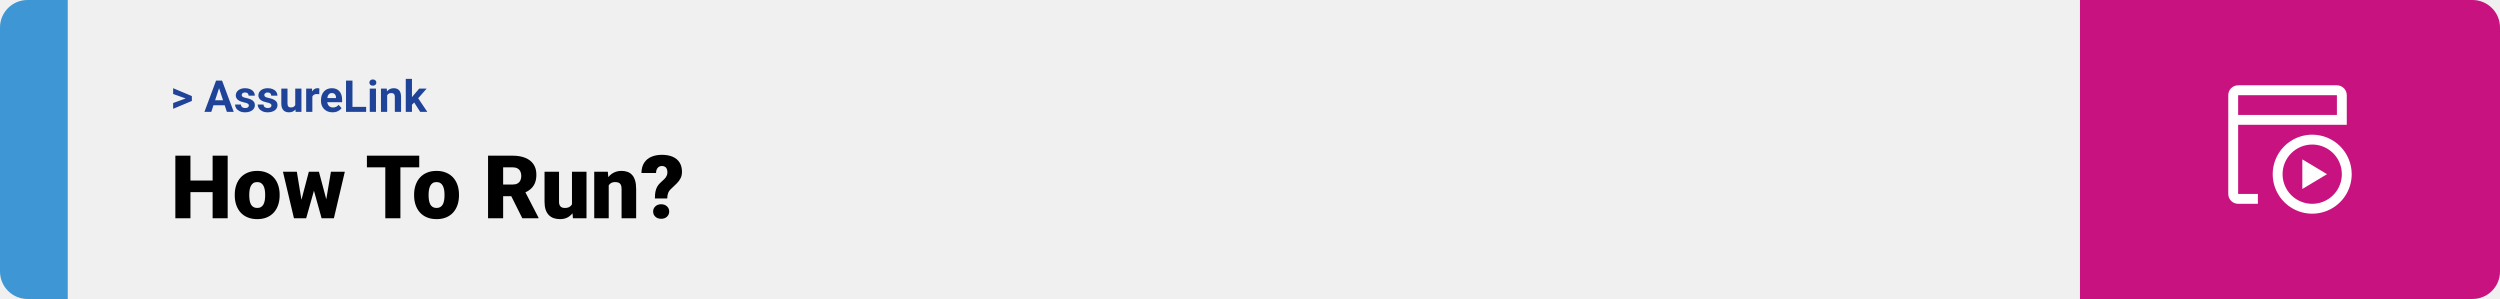
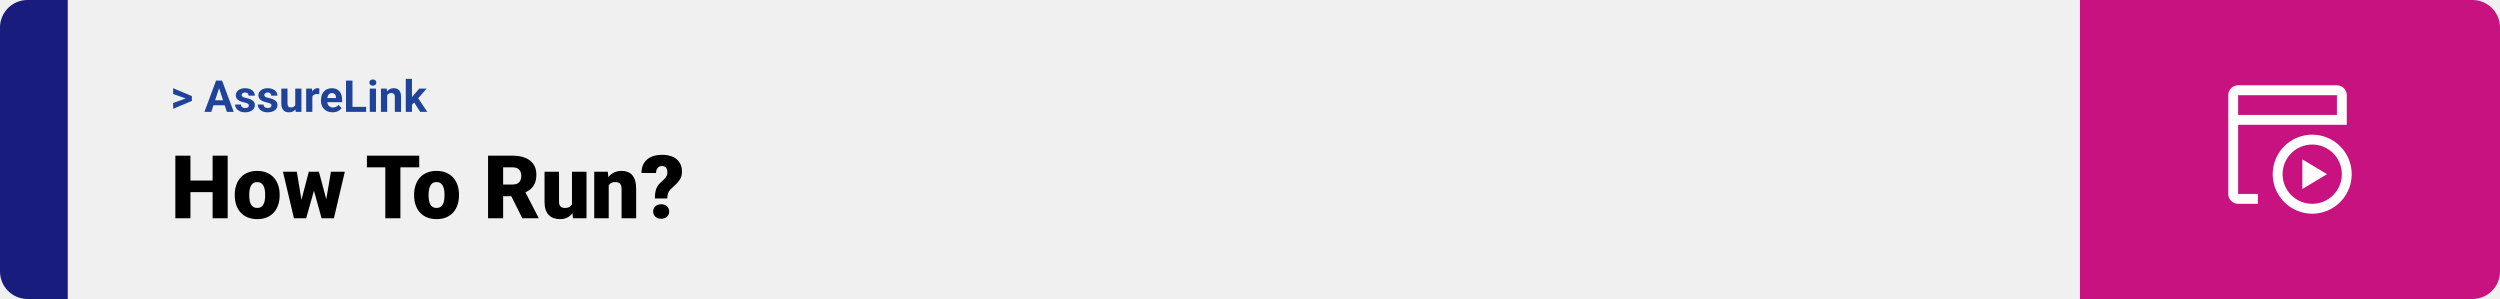
<svg xmlns="http://www.w3.org/2000/svg" width="1363" height="163" viewBox="0 0 1363 163" fill="none">
-   <path d="M0 15C0 6.716 6.716 0 15 0H37V163H15C6.716 163 0 156.284 0 148V15Z" fill="#3E96D4" />
+   <path d="M0 15C0 6.716 6.716 0 15 0H37V163H15C6.716 163 0 156.284 0 148V15Z" fill="#181C7D" />
  <rect width="1097" height="163" transform="translate(37)" fill="#F0F0F0" />
  <path d="M101.906 53.922L94.394 51.238V48.086L104.602 52.375V54.637L101.906 53.922ZM94.394 56.172L101.918 53.43L104.602 52.785V55.035L94.394 59.324V56.172ZM119.836 46.855L115.195 61H111.457L117.797 43.938H120.176L119.836 46.855ZM123.691 61L119.039 46.855L118.664 43.938H121.066L127.441 61H123.691ZM123.48 54.648V57.402H114.469V54.648H123.48ZM135.668 57.496C135.668 57.254 135.598 57.035 135.457 56.84C135.316 56.645 135.055 56.465 134.672 56.301C134.297 56.129 133.754 55.973 133.043 55.832C132.402 55.691 131.805 55.516 131.25 55.305C130.703 55.086 130.227 54.824 129.82 54.52C129.422 54.215 129.109 53.855 128.883 53.441C128.656 53.02 128.543 52.539 128.543 52C128.543 51.469 128.656 50.969 128.883 50.5C129.117 50.031 129.449 49.617 129.879 49.258C130.316 48.891 130.848 48.605 131.473 48.402C132.105 48.191 132.816 48.086 133.605 48.086C134.707 48.086 135.652 48.262 136.441 48.613C137.238 48.965 137.848 49.449 138.27 50.066C138.699 50.676 138.914 51.371 138.914 52.152H135.539C135.539 51.824 135.469 51.531 135.328 51.273C135.195 51.008 134.984 50.801 134.695 50.652C134.414 50.496 134.047 50.418 133.594 50.418C133.219 50.418 132.895 50.484 132.621 50.617C132.348 50.742 132.137 50.914 131.988 51.133C131.848 51.344 131.777 51.578 131.777 51.836C131.777 52.031 131.816 52.207 131.895 52.363C131.98 52.512 132.117 52.648 132.305 52.773C132.492 52.898 132.734 53.016 133.031 53.125C133.336 53.227 133.711 53.32 134.156 53.406C135.07 53.594 135.887 53.84 136.605 54.145C137.324 54.441 137.895 54.848 138.316 55.363C138.738 55.871 138.949 56.539 138.949 57.367C138.949 57.93 138.824 58.445 138.574 58.914C138.324 59.383 137.965 59.793 137.496 60.145C137.027 60.488 136.465 60.758 135.809 60.953C135.16 61.141 134.43 61.234 133.617 61.234C132.438 61.234 131.438 61.023 130.617 60.602C129.805 60.18 129.188 59.645 128.766 58.996C128.352 58.34 128.145 57.668 128.145 56.98H131.344C131.359 57.441 131.477 57.812 131.695 58.094C131.922 58.375 132.207 58.578 132.551 58.703C132.902 58.828 133.281 58.891 133.688 58.891C134.125 58.891 134.488 58.832 134.777 58.715C135.066 58.59 135.285 58.426 135.434 58.223C135.59 58.012 135.668 57.77 135.668 57.496ZM147.996 57.496C147.996 57.254 147.926 57.035 147.785 56.84C147.645 56.645 147.383 56.465 147 56.301C146.625 56.129 146.082 55.973 145.371 55.832C144.73 55.691 144.133 55.516 143.578 55.305C143.031 55.086 142.555 54.824 142.148 54.52C141.75 54.215 141.438 53.855 141.211 53.441C140.984 53.02 140.871 52.539 140.871 52C140.871 51.469 140.984 50.969 141.211 50.5C141.445 50.031 141.777 49.617 142.207 49.258C142.645 48.891 143.176 48.605 143.801 48.402C144.434 48.191 145.145 48.086 145.934 48.086C147.035 48.086 147.98 48.262 148.77 48.613C149.566 48.965 150.176 49.449 150.598 50.066C151.027 50.676 151.242 51.371 151.242 52.152H147.867C147.867 51.824 147.797 51.531 147.656 51.273C147.523 51.008 147.312 50.801 147.023 50.652C146.742 50.496 146.375 50.418 145.922 50.418C145.547 50.418 145.223 50.484 144.949 50.617C144.676 50.742 144.465 50.914 144.316 51.133C144.176 51.344 144.105 51.578 144.105 51.836C144.105 52.031 144.145 52.207 144.223 52.363C144.309 52.512 144.445 52.648 144.633 52.773C144.82 52.898 145.062 53.016 145.359 53.125C145.664 53.227 146.039 53.32 146.484 53.406C147.398 53.594 148.215 53.84 148.934 54.145C149.652 54.441 150.223 54.848 150.645 55.363C151.066 55.871 151.277 56.539 151.277 57.367C151.277 57.93 151.152 58.445 150.902 58.914C150.652 59.383 150.293 59.793 149.824 60.145C149.355 60.488 148.793 60.758 148.137 60.953C147.488 61.141 146.758 61.234 145.945 61.234C144.766 61.234 143.766 61.023 142.945 60.602C142.133 60.18 141.516 59.645 141.094 58.996C140.68 58.34 140.473 57.668 140.473 56.98H143.672C143.688 57.441 143.805 57.812 144.023 58.094C144.25 58.375 144.535 58.578 144.879 58.703C145.23 58.828 145.609 58.891 146.016 58.891C146.453 58.891 146.816 58.832 147.105 58.715C147.395 58.59 147.613 58.426 147.762 58.223C147.918 58.012 147.996 57.77 147.996 57.496ZM160.969 57.965V48.32H164.344V61H161.168L160.969 57.965ZM161.344 55.363L162.34 55.34C162.34 56.184 162.242 56.969 162.047 57.695C161.852 58.414 161.559 59.039 161.168 59.57C160.777 60.094 160.285 60.504 159.691 60.801C159.098 61.09 158.398 61.234 157.594 61.234C156.977 61.234 156.406 61.148 155.883 60.977C155.367 60.797 154.922 60.52 154.547 60.145C154.18 59.762 153.891 59.273 153.68 58.68C153.477 58.078 153.375 57.355 153.375 56.512V48.32H156.75V56.535C156.75 56.91 156.793 57.227 156.879 57.484C156.973 57.742 157.102 57.953 157.266 58.117C157.43 58.281 157.621 58.398 157.84 58.469C158.066 58.539 158.316 58.574 158.59 58.574C159.285 58.574 159.832 58.434 160.23 58.152C160.637 57.871 160.922 57.488 161.086 57.004C161.258 56.512 161.344 55.965 161.344 55.363ZM170.297 51.086V61H166.922V48.32H170.098L170.297 51.086ZM174.117 48.238L174.059 51.367C173.895 51.344 173.695 51.324 173.461 51.309C173.234 51.285 173.027 51.273 172.84 51.273C172.363 51.273 171.949 51.336 171.598 51.461C171.254 51.578 170.965 51.754 170.73 51.988C170.504 52.223 170.332 52.508 170.215 52.844C170.105 53.18 170.043 53.562 170.027 53.992L169.348 53.781C169.348 52.961 169.43 52.207 169.594 51.52C169.758 50.824 169.996 50.219 170.309 49.703C170.629 49.188 171.02 48.789 171.48 48.508C171.941 48.227 172.469 48.086 173.062 48.086C173.25 48.086 173.441 48.102 173.637 48.133C173.832 48.156 173.992 48.191 174.117 48.238ZM181.312 61.234C180.328 61.234 179.445 61.078 178.664 60.766C177.883 60.445 177.219 60.004 176.672 59.441C176.133 58.879 175.719 58.227 175.43 57.484C175.141 56.734 174.996 55.938 174.996 55.094V54.625C174.996 53.664 175.133 52.785 175.406 51.988C175.68 51.191 176.07 50.5 176.578 49.914C177.094 49.328 177.719 48.879 178.453 48.566C179.188 48.246 180.016 48.086 180.938 48.086C181.836 48.086 182.633 48.234 183.328 48.531C184.023 48.828 184.605 49.25 185.074 49.797C185.551 50.344 185.91 51 186.152 51.766C186.395 52.523 186.516 53.367 186.516 54.297V55.703H176.438V53.453H183.199V53.195C183.199 52.727 183.113 52.309 182.941 51.941C182.777 51.566 182.527 51.27 182.191 51.051C181.855 50.832 181.426 50.723 180.902 50.723C180.457 50.723 180.074 50.82 179.754 51.016C179.434 51.211 179.172 51.484 178.969 51.836C178.773 52.188 178.625 52.602 178.523 53.078C178.43 53.547 178.383 54.062 178.383 54.625V55.094C178.383 55.602 178.453 56.07 178.594 56.5C178.742 56.93 178.949 57.301 179.215 57.613C179.488 57.926 179.816 58.168 180.199 58.34C180.59 58.512 181.031 58.598 181.523 58.598C182.133 58.598 182.699 58.48 183.223 58.246C183.754 58.004 184.211 57.641 184.594 57.156L186.234 58.938C185.969 59.32 185.605 59.688 185.145 60.039C184.691 60.391 184.145 60.68 183.504 60.906C182.863 61.125 182.133 61.234 181.312 61.234ZM199.617 58.258V61H191.027V58.258H199.617ZM192.164 43.938V61H188.648V43.938H192.164ZM204.984 48.32V61H201.598V48.32H204.984ZM201.387 45.016C201.387 44.523 201.559 44.117 201.902 43.797C202.246 43.477 202.707 43.316 203.285 43.316C203.855 43.316 204.312 43.477 204.656 43.797C205.008 44.117 205.184 44.523 205.184 45.016C205.184 45.508 205.008 45.914 204.656 46.234C204.312 46.555 203.855 46.715 203.285 46.715C202.707 46.715 202.246 46.555 201.902 46.234C201.559 45.914 201.387 45.508 201.387 45.016ZM211.078 51.027V61H207.703V48.32H210.867L211.078 51.027ZM210.586 54.215H209.672C209.672 53.277 209.793 52.434 210.035 51.684C210.277 50.926 210.617 50.281 211.055 49.75C211.492 49.211 212.012 48.801 212.613 48.52C213.223 48.23 213.902 48.086 214.652 48.086C215.246 48.086 215.789 48.172 216.281 48.344C216.773 48.516 217.195 48.789 217.547 49.164C217.906 49.539 218.18 50.035 218.367 50.652C218.562 51.27 218.66 52.023 218.66 52.914V61H215.262V52.902C215.262 52.34 215.184 51.902 215.027 51.59C214.871 51.277 214.641 51.059 214.336 50.934C214.039 50.801 213.672 50.734 213.234 50.734C212.781 50.734 212.387 50.824 212.051 51.004C211.723 51.184 211.449 51.434 211.23 51.754C211.02 52.066 210.859 52.434 210.75 52.855C210.641 53.277 210.586 53.73 210.586 54.215ZM224.602 42.988V61H221.227V42.988H224.602ZM232.594 48.32L227.086 54.602L224.133 57.59L222.902 55.152L225.246 52.176L228.539 48.32H232.594ZM229.09 61L225.34 55.141L227.672 53.102L232.98 61H229.09Z" fill="#1F4398" />
  <path d="M118.594 98.422V104.75H101.086V98.422H118.594ZM103.828 84.875V119H95.602V84.875H103.828ZM124.125 84.875V119H115.922V84.875H124.125ZM127.992 106.578V106.086C127.992 104.227 128.258 102.516 128.789 100.953C129.32 99.375 130.102 98.008 131.133 96.852C132.164 95.695 133.438 94.797 134.953 94.156C136.469 93.5 138.219 93.172 140.203 93.172C142.203 93.172 143.961 93.5 145.477 94.156C147.008 94.797 148.289 95.695 149.32 96.852C150.352 98.008 151.133 99.375 151.664 100.953C152.195 102.516 152.461 104.227 152.461 106.086V106.578C152.461 108.422 152.195 110.133 151.664 111.711C151.133 113.273 150.352 114.641 149.32 115.812C148.289 116.969 147.016 117.867 145.5 118.508C143.984 119.148 142.234 119.469 140.25 119.469C138.266 119.469 136.508 119.148 134.977 118.508C133.445 117.867 132.164 116.969 131.133 115.812C130.102 114.641 129.32 113.273 128.789 111.711C128.258 110.133 127.992 108.422 127.992 106.578ZM135.891 106.086V106.578C135.891 107.531 135.961 108.422 136.102 109.25C136.242 110.078 136.477 110.805 136.805 111.43C137.133 112.039 137.578 112.516 138.141 112.859C138.703 113.203 139.406 113.375 140.25 113.375C141.078 113.375 141.766 113.203 142.312 112.859C142.875 112.516 143.32 112.039 143.648 111.43C143.977 110.805 144.211 110.078 144.352 109.25C144.492 108.422 144.562 107.531 144.562 106.578V106.086C144.562 105.164 144.492 104.297 144.352 103.484C144.211 102.656 143.977 101.93 143.648 101.305C143.32 100.664 142.875 100.164 142.312 99.805C141.75 99.445 141.047 99.266 140.203 99.266C139.375 99.266 138.68 99.445 138.117 99.805C137.57 100.164 137.133 100.664 136.805 101.305C136.477 101.93 136.242 102.656 136.102 103.484C135.961 104.297 135.891 105.164 135.891 106.086ZM163.688 111.453L168.375 93.641H173.32L171.562 102.57L166.922 119H162.961L163.688 111.453ZM161.836 93.641L164.742 111.312L165.07 119H160.266L154.266 93.641H161.836ZM177.492 110.938L180.422 93.641H187.992L182.039 119H177.234L177.492 110.938ZM173.883 93.641L178.617 111.406L179.344 119H175.336L170.789 102.617L169.102 93.641H173.883ZM218.297 84.875V119H210.07V84.875H218.297ZM228.562 84.875V91.227H200.039V84.875H228.562ZM225.773 106.578V106.086C225.773 104.227 226.039 102.516 226.57 100.953C227.102 99.375 227.883 98.008 228.914 96.852C229.945 95.695 231.219 94.797 232.734 94.156C234.25 93.5 236 93.172 237.984 93.172C239.984 93.172 241.742 93.5 243.258 94.156C244.789 94.797 246.07 95.695 247.102 96.852C248.133 98.008 248.914 99.375 249.445 100.953C249.977 102.516 250.242 104.227 250.242 106.086V106.578C250.242 108.422 249.977 110.133 249.445 111.711C248.914 113.273 248.133 114.641 247.102 115.812C246.07 116.969 244.797 117.867 243.281 118.508C241.766 119.148 240.016 119.469 238.031 119.469C236.047 119.469 234.289 119.148 232.758 118.508C231.227 117.867 229.945 116.969 228.914 115.812C227.883 114.641 227.102 113.273 226.57 111.711C226.039 110.133 225.773 108.422 225.773 106.578ZM233.672 106.086V106.578C233.672 107.531 233.742 108.422 233.883 109.25C234.023 110.078 234.258 110.805 234.586 111.43C234.914 112.039 235.359 112.516 235.922 112.859C236.484 113.203 237.188 113.375 238.031 113.375C238.859 113.375 239.547 113.203 240.094 112.859C240.656 112.516 241.102 112.039 241.43 111.43C241.758 110.805 241.992 110.078 242.133 109.25C242.273 108.422 242.344 107.531 242.344 106.578V106.086C242.344 105.164 242.273 104.297 242.133 103.484C241.992 102.656 241.758 101.93 241.43 101.305C241.102 100.664 240.656 100.164 240.094 99.805C239.531 99.445 238.828 99.266 237.984 99.266C237.156 99.266 236.461 99.445 235.898 99.805C235.352 100.164 234.914 100.664 234.586 101.305C234.258 101.93 234.023 102.656 233.883 103.484C233.742 104.297 233.672 105.164 233.672 106.086ZM266.086 84.875H279.516C282.141 84.875 284.422 85.266 286.359 86.047C288.297 86.828 289.789 87.984 290.836 89.516C291.898 91.047 292.43 92.938 292.43 95.188C292.43 97.141 292.125 98.773 291.516 100.086C290.906 101.398 290.055 102.484 288.961 103.344C287.883 104.188 286.625 104.883 285.188 105.43L282.492 106.953H271.219L271.172 100.602H279.516C280.562 100.602 281.43 100.414 282.117 100.039C282.805 99.664 283.32 99.133 283.664 98.445C284.023 97.742 284.203 96.906 284.203 95.938C284.203 94.953 284.023 94.109 283.664 93.406C283.305 92.703 282.773 92.164 282.07 91.789C281.383 91.414 280.531 91.227 279.516 91.227H274.312V119H266.086V84.875ZM284.766 119L277.219 103.906L285.938 103.859L293.578 118.648V119H284.766ZM311.836 112.836V93.641H319.758V119H312.352L311.836 112.836ZM312.586 107.68L314.648 107.633C314.648 109.336 314.445 110.914 314.039 112.367C313.633 113.805 313.031 115.055 312.234 116.117C311.453 117.18 310.484 118.008 309.328 118.602C308.188 119.18 306.867 119.469 305.367 119.469C304.117 119.469 302.969 119.297 301.922 118.953C300.891 118.594 300 118.039 299.25 117.289C298.5 116.523 297.914 115.547 297.492 114.359C297.086 113.156 296.883 111.719 296.883 110.047V93.641H304.781V110.094C304.781 110.656 304.852 111.141 304.992 111.547C305.133 111.953 305.336 112.297 305.602 112.578C305.867 112.844 306.195 113.047 306.586 113.188C306.992 113.312 307.453 113.375 307.969 113.375C309.156 113.375 310.086 113.125 310.758 112.625C311.43 112.125 311.898 111.445 312.164 110.586C312.445 109.727 312.586 108.758 312.586 107.68ZM331.875 99.055V119H323.977V93.641H331.383L331.875 99.055ZM330.938 105.453L329.086 105.5C329.086 103.562 329.32 101.836 329.789 100.32C330.258 98.789 330.922 97.492 331.781 96.43C332.641 95.367 333.664 94.562 334.852 94.016C336.055 93.453 337.391 93.172 338.859 93.172C340.031 93.172 341.102 93.344 342.07 93.688C343.055 94.031 343.898 94.586 344.602 95.352C345.32 96.117 345.867 97.133 346.242 98.398C346.633 99.648 346.828 101.195 346.828 103.039V119H338.883V103.016C338.883 102 338.742 101.227 338.461 100.695C338.18 100.148 337.773 99.773 337.242 99.57C336.711 99.367 336.062 99.266 335.297 99.266C334.484 99.266 333.797 99.422 333.234 99.734C332.672 100.047 332.219 100.484 331.875 101.047C331.547 101.594 331.305 102.242 331.148 102.992C331.008 103.742 330.938 104.562 330.938 105.453ZM363.773 108.195H357.047C357.047 106.82 357.141 105.609 357.328 104.562C357.531 103.5 357.875 102.547 358.359 101.703C358.844 100.859 359.5 100.078 360.328 99.359C361.062 98.75 361.695 98.164 362.227 97.602C362.758 97.039 363.164 96.469 363.445 95.891C363.727 95.312 363.867 94.695 363.867 94.039C363.867 93.227 363.75 92.562 363.516 92.047C363.297 91.531 362.961 91.148 362.508 90.898C362.07 90.633 361.516 90.5 360.844 90.5C360.297 90.5 359.781 90.633 359.297 90.898C358.828 91.164 358.445 91.578 358.148 92.141C357.852 92.688 357.688 93.414 357.656 94.32H349.711C349.758 91.992 350.273 90.102 351.258 88.648C352.258 87.18 353.586 86.109 355.242 85.438C356.914 84.75 358.781 84.406 360.844 84.406C363.125 84.406 365.086 84.758 366.727 85.461C368.367 86.164 369.625 87.211 370.5 88.602C371.375 89.977 371.812 91.672 371.812 93.688C371.812 95.031 371.555 96.203 371.039 97.203C370.539 98.188 369.859 99.109 369 99.969C368.156 100.812 367.211 101.719 366.164 102.688C365.258 103.484 364.641 104.297 364.312 105.125C363.984 105.938 363.805 106.961 363.773 108.195ZM356.086 115.32C356.086 114.195 356.492 113.258 357.305 112.508C358.117 111.742 359.172 111.359 360.469 111.359C361.766 111.359 362.82 111.742 363.633 112.508C364.445 113.258 364.852 114.195 364.852 115.32C364.852 116.445 364.445 117.391 363.633 118.156C362.82 118.906 361.766 119.281 360.469 119.281C359.172 119.281 358.117 118.906 357.305 118.156C356.492 117.391 356.086 116.445 356.086 115.32Z" fill="black" />
  <path d="M1134 0H1348C1356.28 0 1363 6.716 1363 15V148C1363 156.284 1356.28 163 1348 163H1134V0Z" fill="#C8127F" />
  <path d="M1260.62 78.808C1263.81 78.808 1266.93 79.755 1269.59 81.53C1272.25 83.305 1274.32 85.828 1275.54 88.78C1276.76 91.731 1277.08 94.98 1276.46 98.113C1275.84 101.247 1274.3 104.125 1272.04 106.384C1269.78 108.643 1266.9 110.182 1263.77 110.805C1260.63 111.428 1257.39 111.108 1254.43 109.886C1251.48 108.663 1248.96 106.593 1247.18 103.936C1245.41 101.28 1244.46 98.156 1244.46 94.962C1244.46 90.677 1246.16 86.569 1249.19 83.539C1252.22 80.51 1256.33 78.808 1260.62 78.808ZM1260.62 73.423C1256.36 73.423 1252.19 74.686 1248.65 77.053C1245.11 79.42 1242.35 82.784 1240.72 86.719C1239.09 90.655 1238.66 94.986 1239.49 99.164C1240.32 103.342 1242.37 107.179 1245.39 110.192C1248.4 113.204 1252.24 115.255 1256.41 116.086C1260.59 116.917 1264.92 116.491 1268.86 114.861C1272.79 113.23 1276.16 110.47 1278.52 106.928C1280.89 103.386 1282.15 99.222 1282.15 94.962C1282.15 89.249 1279.88 83.771 1275.85 79.732C1271.81 75.692 1266.33 73.423 1260.62 73.423Z" fill="white" />
  <path d="M1274.08 46.5H1220.23C1218.8 46.5 1217.43 47.067 1216.42 48.077C1215.41 49.087 1214.85 50.456 1214.85 51.885V105.731C1214.85 107.159 1215.41 108.528 1216.42 109.538C1217.43 110.548 1218.8 111.115 1220.23 111.115H1231V105.731H1220.23V68.038H1279.46V51.885C1279.46 50.456 1278.89 49.087 1277.88 48.077C1276.87 47.067 1275.5 46.5 1274.08 46.5ZM1220.23 62.654V51.885H1274.08V62.654H1220.23Z" fill="white" />
  <path d="M1255.23 86.885V103.039L1268.69 94.962L1255.23 86.885Z" fill="white" />
</svg>
